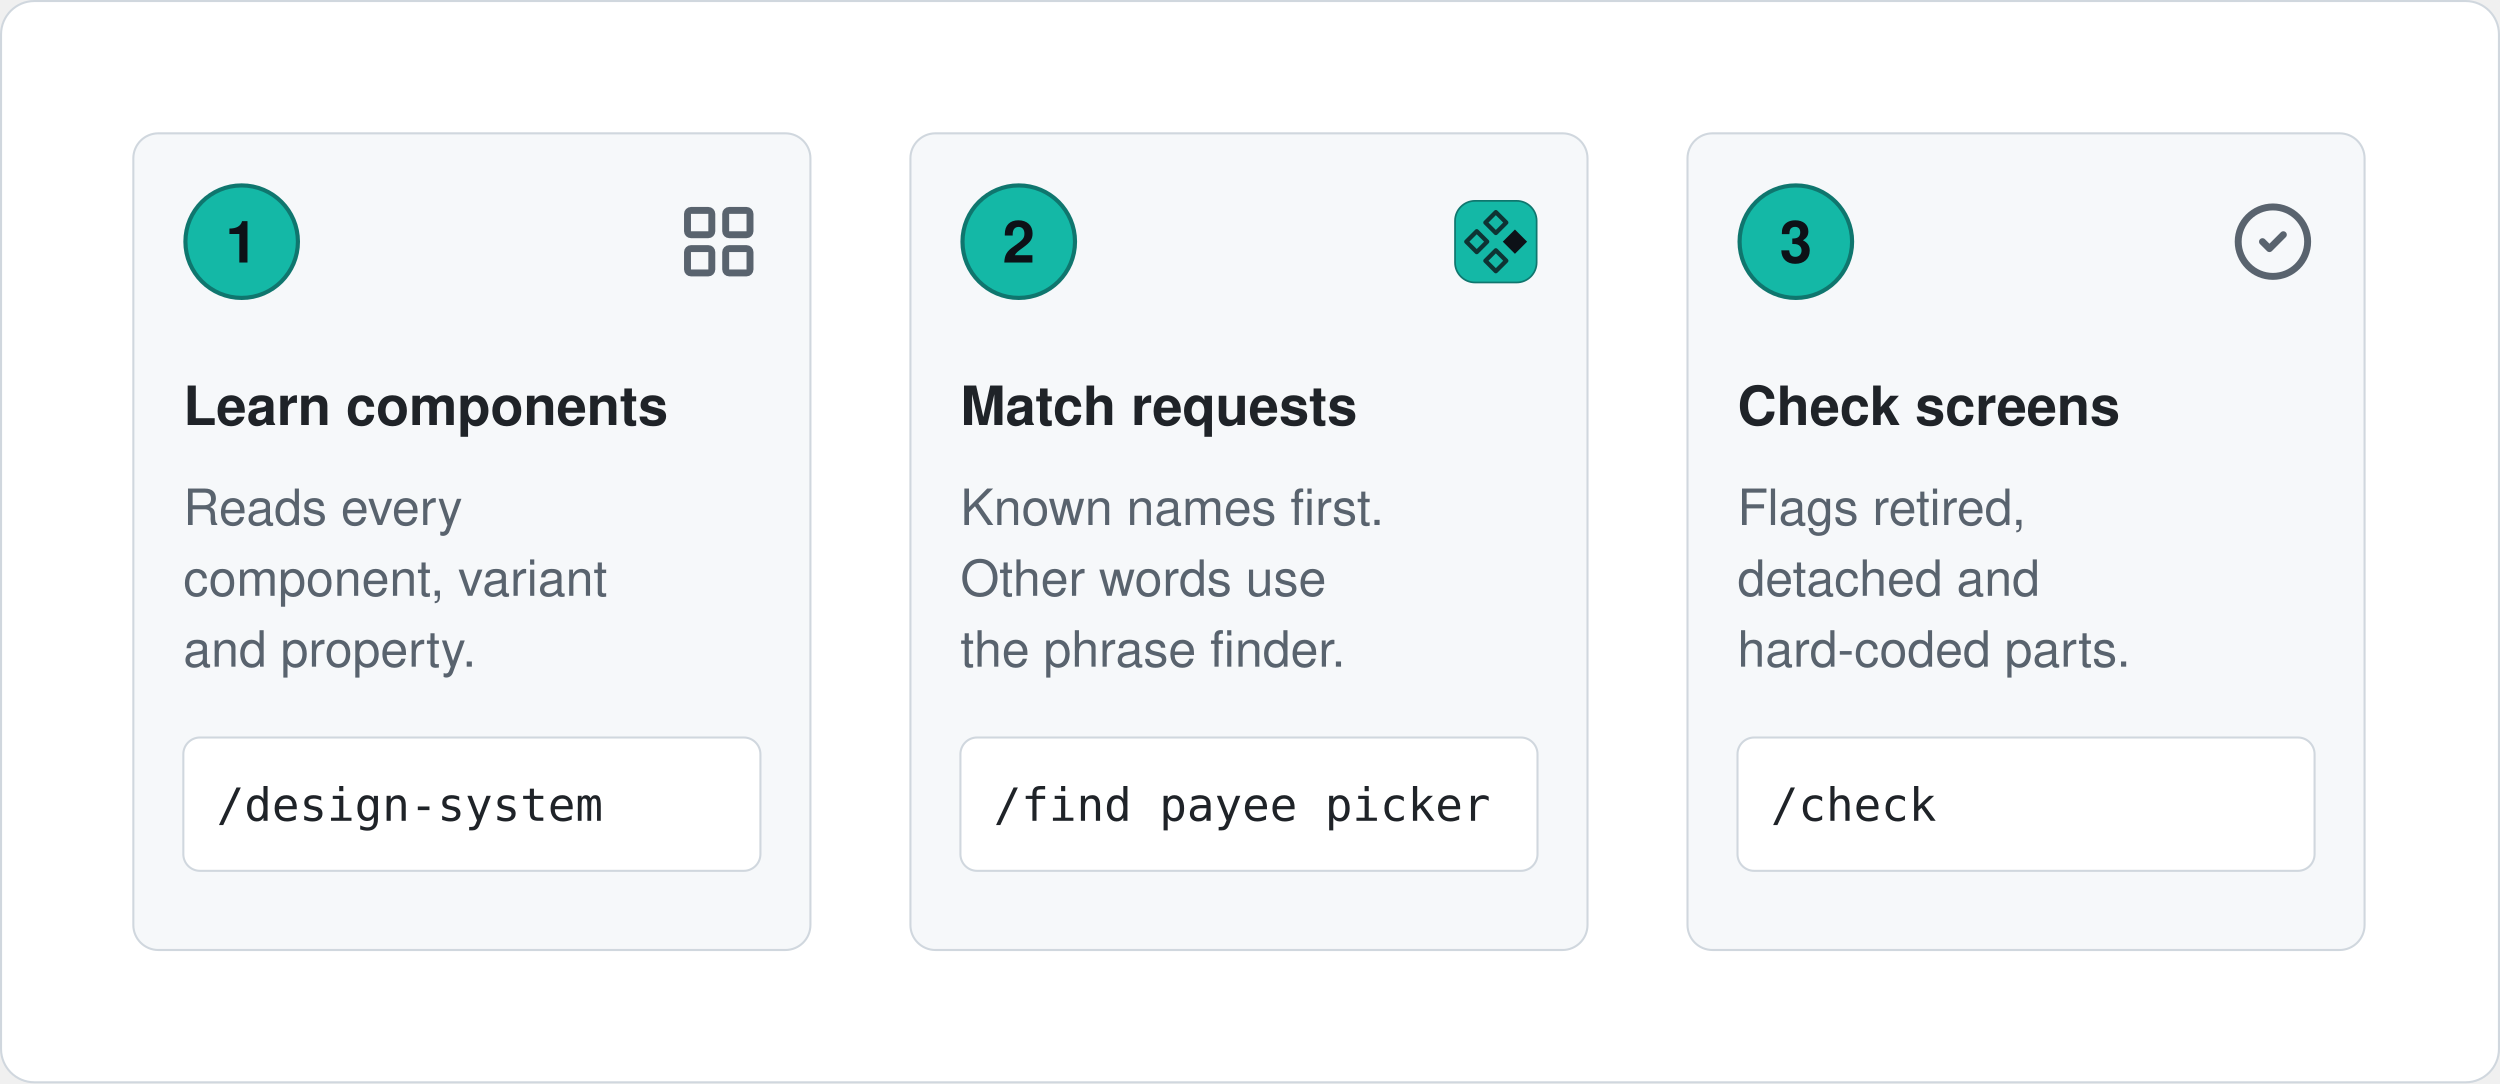
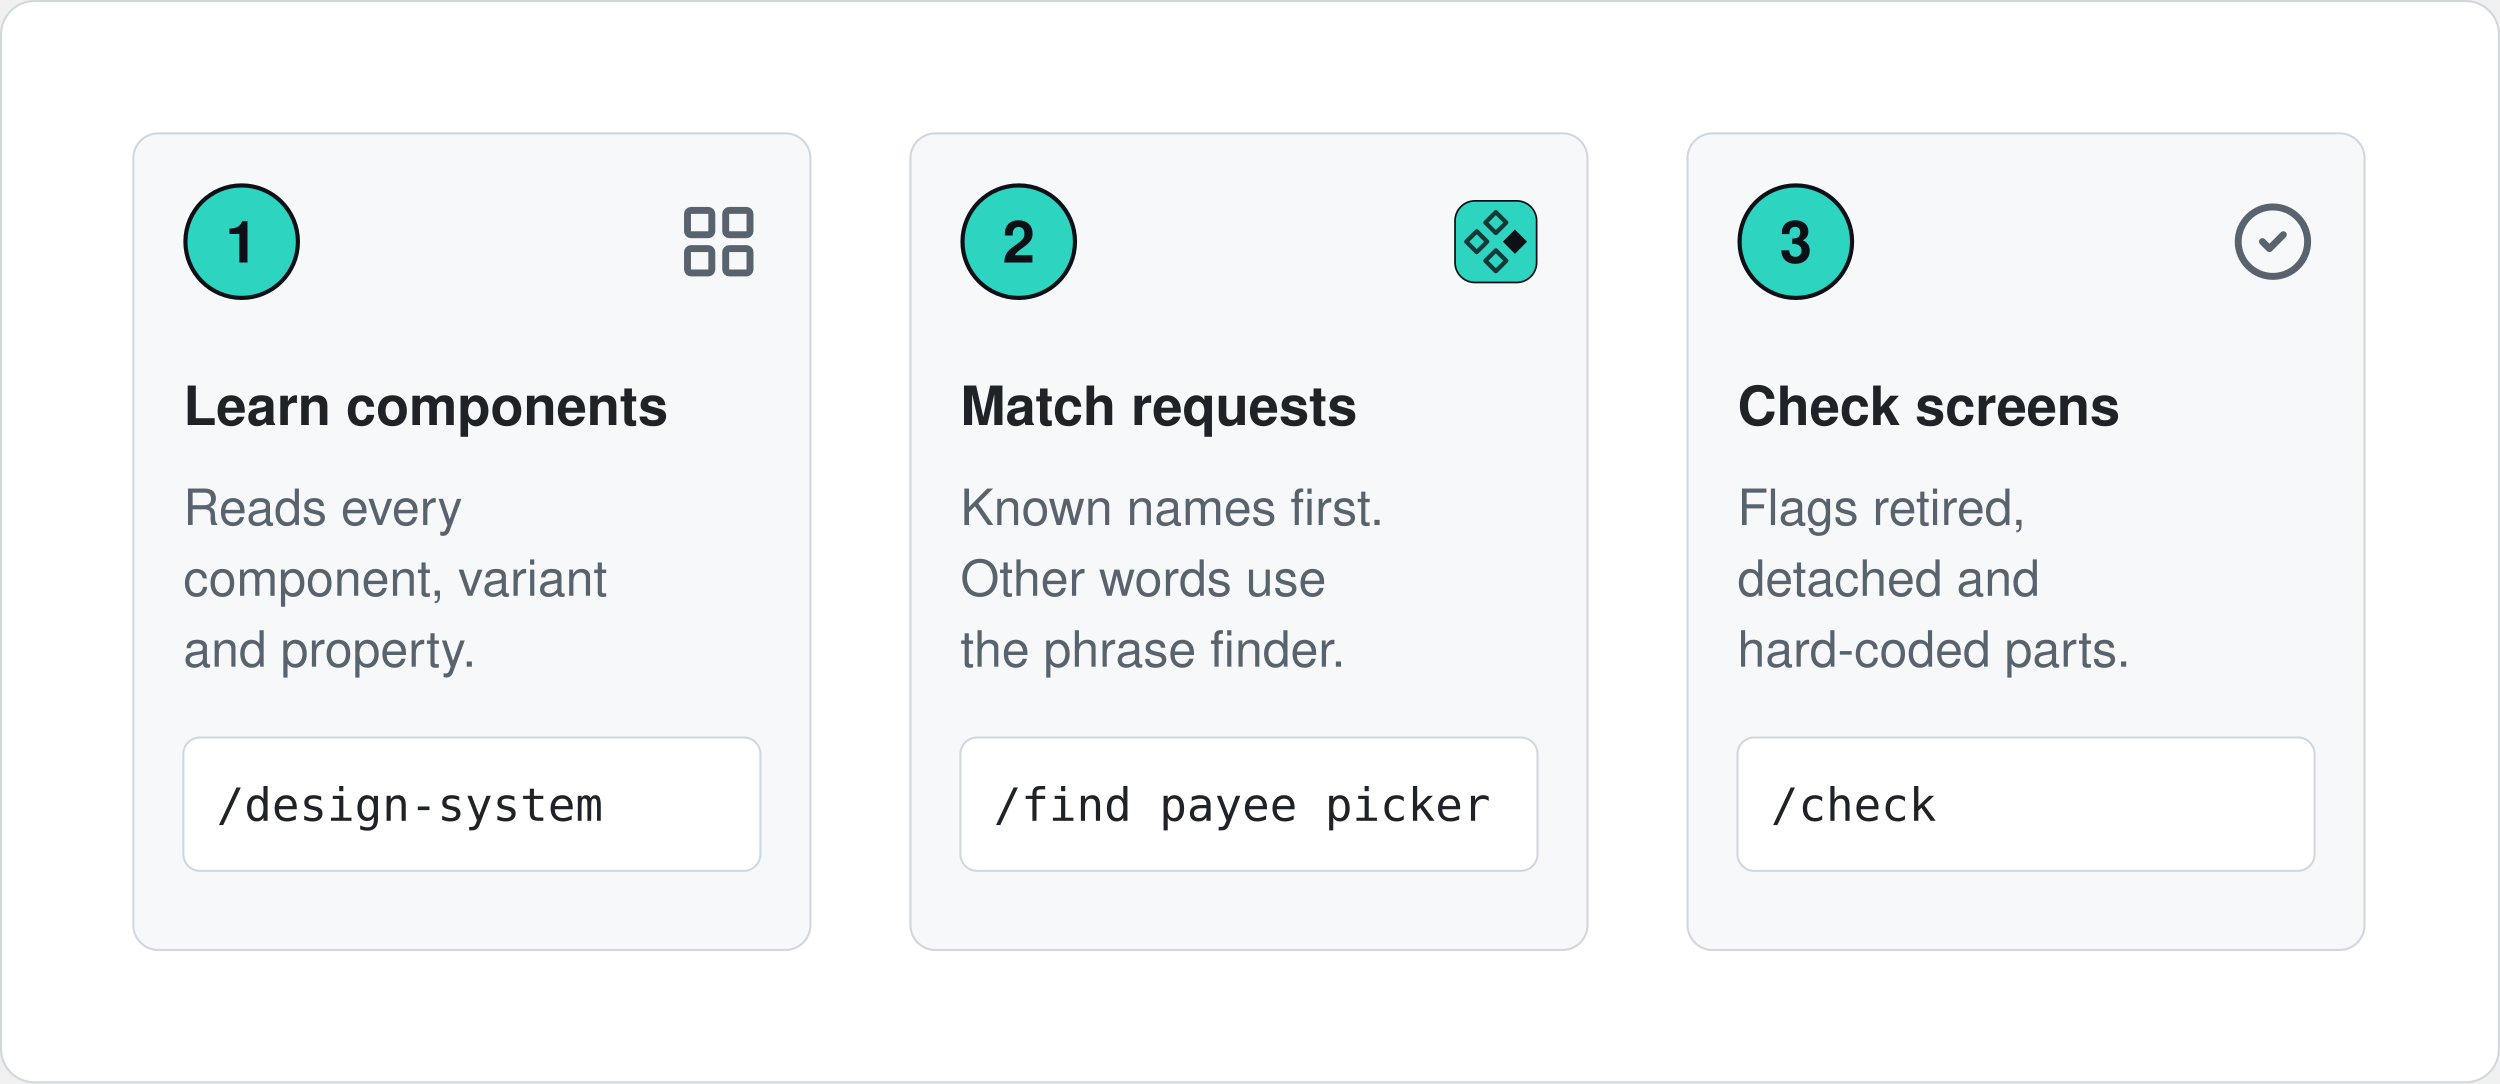
<svg xmlns="http://www.w3.org/2000/svg" width="1200" height="520" viewBox="0 0 1200 520" role="img" aria-labelledby="t d">
  <rect x="0.5" y="0.5" width="1199" height="519" rx="16" fill="#FFFFFF" stroke="#D0D7DE" stroke-width="1" />
  <rect x="64" y="64" width="325" height="392" rx="12" fill="#F6F8FA" stroke="#D0D7DE" stroke-width="1" />
-   <circle cx="116" cy="116" r="27" fill="#14B8A6" stroke="#0F766E" stroke-width="2" />
+   <circle cx="116" cy="116" r="27" fill="#2DD4BF" stroke="#0D1117" stroke-width="2" />
  <text x="116" y="126" font-family="-apple-system,'Segoe UI',Helvetica,Arial,sans-serif" font-size="28" font-weight="600" fill="#0D1117" text-anchor="middle">1</text>
  <g transform="translate(325 96) scale(1.666667)" fill="none" stroke="#59636E" stroke-width="2" stroke-linecap="round" stroke-linejoin="round">
    <rect width="7" height="7" x="3" y="3" rx="1" />
    <rect width="7" height="7" x="14" y="3" rx="1" />
    <rect width="7" height="7" x="14" y="14" rx="1" />
    <rect width="7" height="7" x="3" y="14" rx="1" />
  </g>
  <text x="88" y="204" font-family="-apple-system,'Segoe UI',Helvetica,Arial,sans-serif" font-size="26" font-weight="600" fill="#1F2328" text-anchor="start">Learn components</text>
  <text x="88" y="252" font-family="-apple-system,'Segoe UI',Helvetica,Arial,sans-serif" font-size="24" font-weight="400" fill="#59636E" text-anchor="start">Reads every</text>
  <text x="88" y="286" font-family="-apple-system,'Segoe UI',Helvetica,Arial,sans-serif" font-size="24" font-weight="400" fill="#59636E" text-anchor="start">component, variant</text>
  <text x="88" y="320" font-family="-apple-system,'Segoe UI',Helvetica,Arial,sans-serif" font-size="24" font-weight="400" fill="#59636E" text-anchor="start">and property.</text>
  <rect x="88" y="354" width="277" height="64" rx="8" fill="#FFFFFF" stroke="#D0D7DE" stroke-width="1" />
  <text x="104" y="394" font-family="ui-monospace,SFMono-Regular,Menlo,monospace" font-size="22" font-weight="400" fill="#1F2328" text-anchor="start">/design-system</text>
  <rect x="437" y="64" width="325" height="392" rx="12" fill="#F6F8FA" stroke="#D0D7DE" stroke-width="1" />
-   <circle cx="489" cy="116" r="27" fill="#14B8A6" stroke="#0F766E" stroke-width="2" />
+   <circle cx="489" cy="116" r="27" fill="#2DD4BF" stroke="#0D1117" stroke-width="2" />
  <text x="489" y="126" font-family="-apple-system,'Segoe UI',Helvetica,Arial,sans-serif" font-size="28" font-weight="600" fill="#0D1117" text-anchor="middle">2</text>
  <g transform="translate(698 96) scale(0.4166667)">
-     <rect x="1" y="1" width="94" height="94" rx="23" fill="#14B8A6" stroke="#0F766E" stroke-width="2" />
+     <rect x="1" y="1" width="94" height="94" rx="23" fill="#2DD4BF" stroke="#0D1117" stroke-width="2" />
    <g fill="none" stroke="#0D1117" stroke-width="5" stroke-linejoin="round" opacity="0.8">
      <path d="M48 14 L60 26 L48 38 L36 26 Z" />
      <path d="M26 36 L38 48 L26 60 L14 48 Z" />
      <path d="M48 58 L60 70 L48 82 L36 70 Z" />
    </g>
    <path d="M70 34 L84 48 L70 62 L56 48 Z" fill="#0D1117" />
  </g>
  <text x="461" y="204" font-family="-apple-system,'Segoe UI',Helvetica,Arial,sans-serif" font-size="26" font-weight="600" fill="#1F2328" text-anchor="start">Match requests</text>
  <text x="461" y="252" font-family="-apple-system,'Segoe UI',Helvetica,Arial,sans-serif" font-size="24" font-weight="400" fill="#59636E" text-anchor="start">Known names first.</text>
  <text x="461" y="286" font-family="-apple-system,'Segoe UI',Helvetica,Arial,sans-serif" font-size="24" font-weight="400" fill="#59636E" text-anchor="start">Other words use</text>
  <text x="461" y="320" font-family="-apple-system,'Segoe UI',Helvetica,Arial,sans-serif" font-size="24" font-weight="400" fill="#59636E" text-anchor="start">the phrase finder.</text>
  <rect x="461" y="354" width="277" height="64" rx="8" fill="#FFFFFF" stroke="#D0D7DE" stroke-width="1" />
  <text x="477" y="394" font-family="ui-monospace,SFMono-Regular,Menlo,monospace" font-size="22" font-weight="400" fill="#1F2328" text-anchor="start">/find payee picker</text>
  <rect x="810" y="64" width="325" height="392" rx="12" fill="#F6F8FA" stroke="#D0D7DE" stroke-width="1" />
-   <circle cx="862" cy="116" r="27" fill="#14B8A6" stroke="#0F766E" stroke-width="2" />
+   <circle cx="862" cy="116" r="27" fill="#2DD4BF" stroke="#0D1117" stroke-width="2" />
  <text x="862" y="126" font-family="-apple-system,'Segoe UI',Helvetica,Arial,sans-serif" font-size="28" font-weight="600" fill="#0D1117" text-anchor="middle">3</text>
  <g transform="translate(1071 96) scale(1.666667)" fill="none" stroke="#59636E" stroke-width="2" stroke-linecap="round" stroke-linejoin="round">
    <circle cx="12" cy="12" r="10" />
    <path d="m9 12 2 2 4-4" />
  </g>
  <text x="834" y="204" font-family="-apple-system,'Segoe UI',Helvetica,Arial,sans-serif" font-size="26" font-weight="600" fill="#1F2328" text-anchor="start">Check screens</text>
  <text x="834" y="252" font-family="-apple-system,'Segoe UI',Helvetica,Arial,sans-serif" font-size="24" font-weight="400" fill="#59636E" text-anchor="start">Flags retired,</text>
  <text x="834" y="286" font-family="-apple-system,'Segoe UI',Helvetica,Arial,sans-serif" font-size="24" font-weight="400" fill="#59636E" text-anchor="start">detached and</text>
  <text x="834" y="320" font-family="-apple-system,'Segoe UI',Helvetica,Arial,sans-serif" font-size="24" font-weight="400" fill="#59636E" text-anchor="start">hard-coded parts.</text>
  <rect x="834" y="354" width="277" height="64" rx="8" fill="#FFFFFF" stroke="#D0D7DE" stroke-width="1" />
  <text x="850" y="394" font-family="ui-monospace,SFMono-Regular,Menlo,monospace" font-size="22" font-weight="400" fill="#1F2328" text-anchor="start">/check</text>
</svg>
